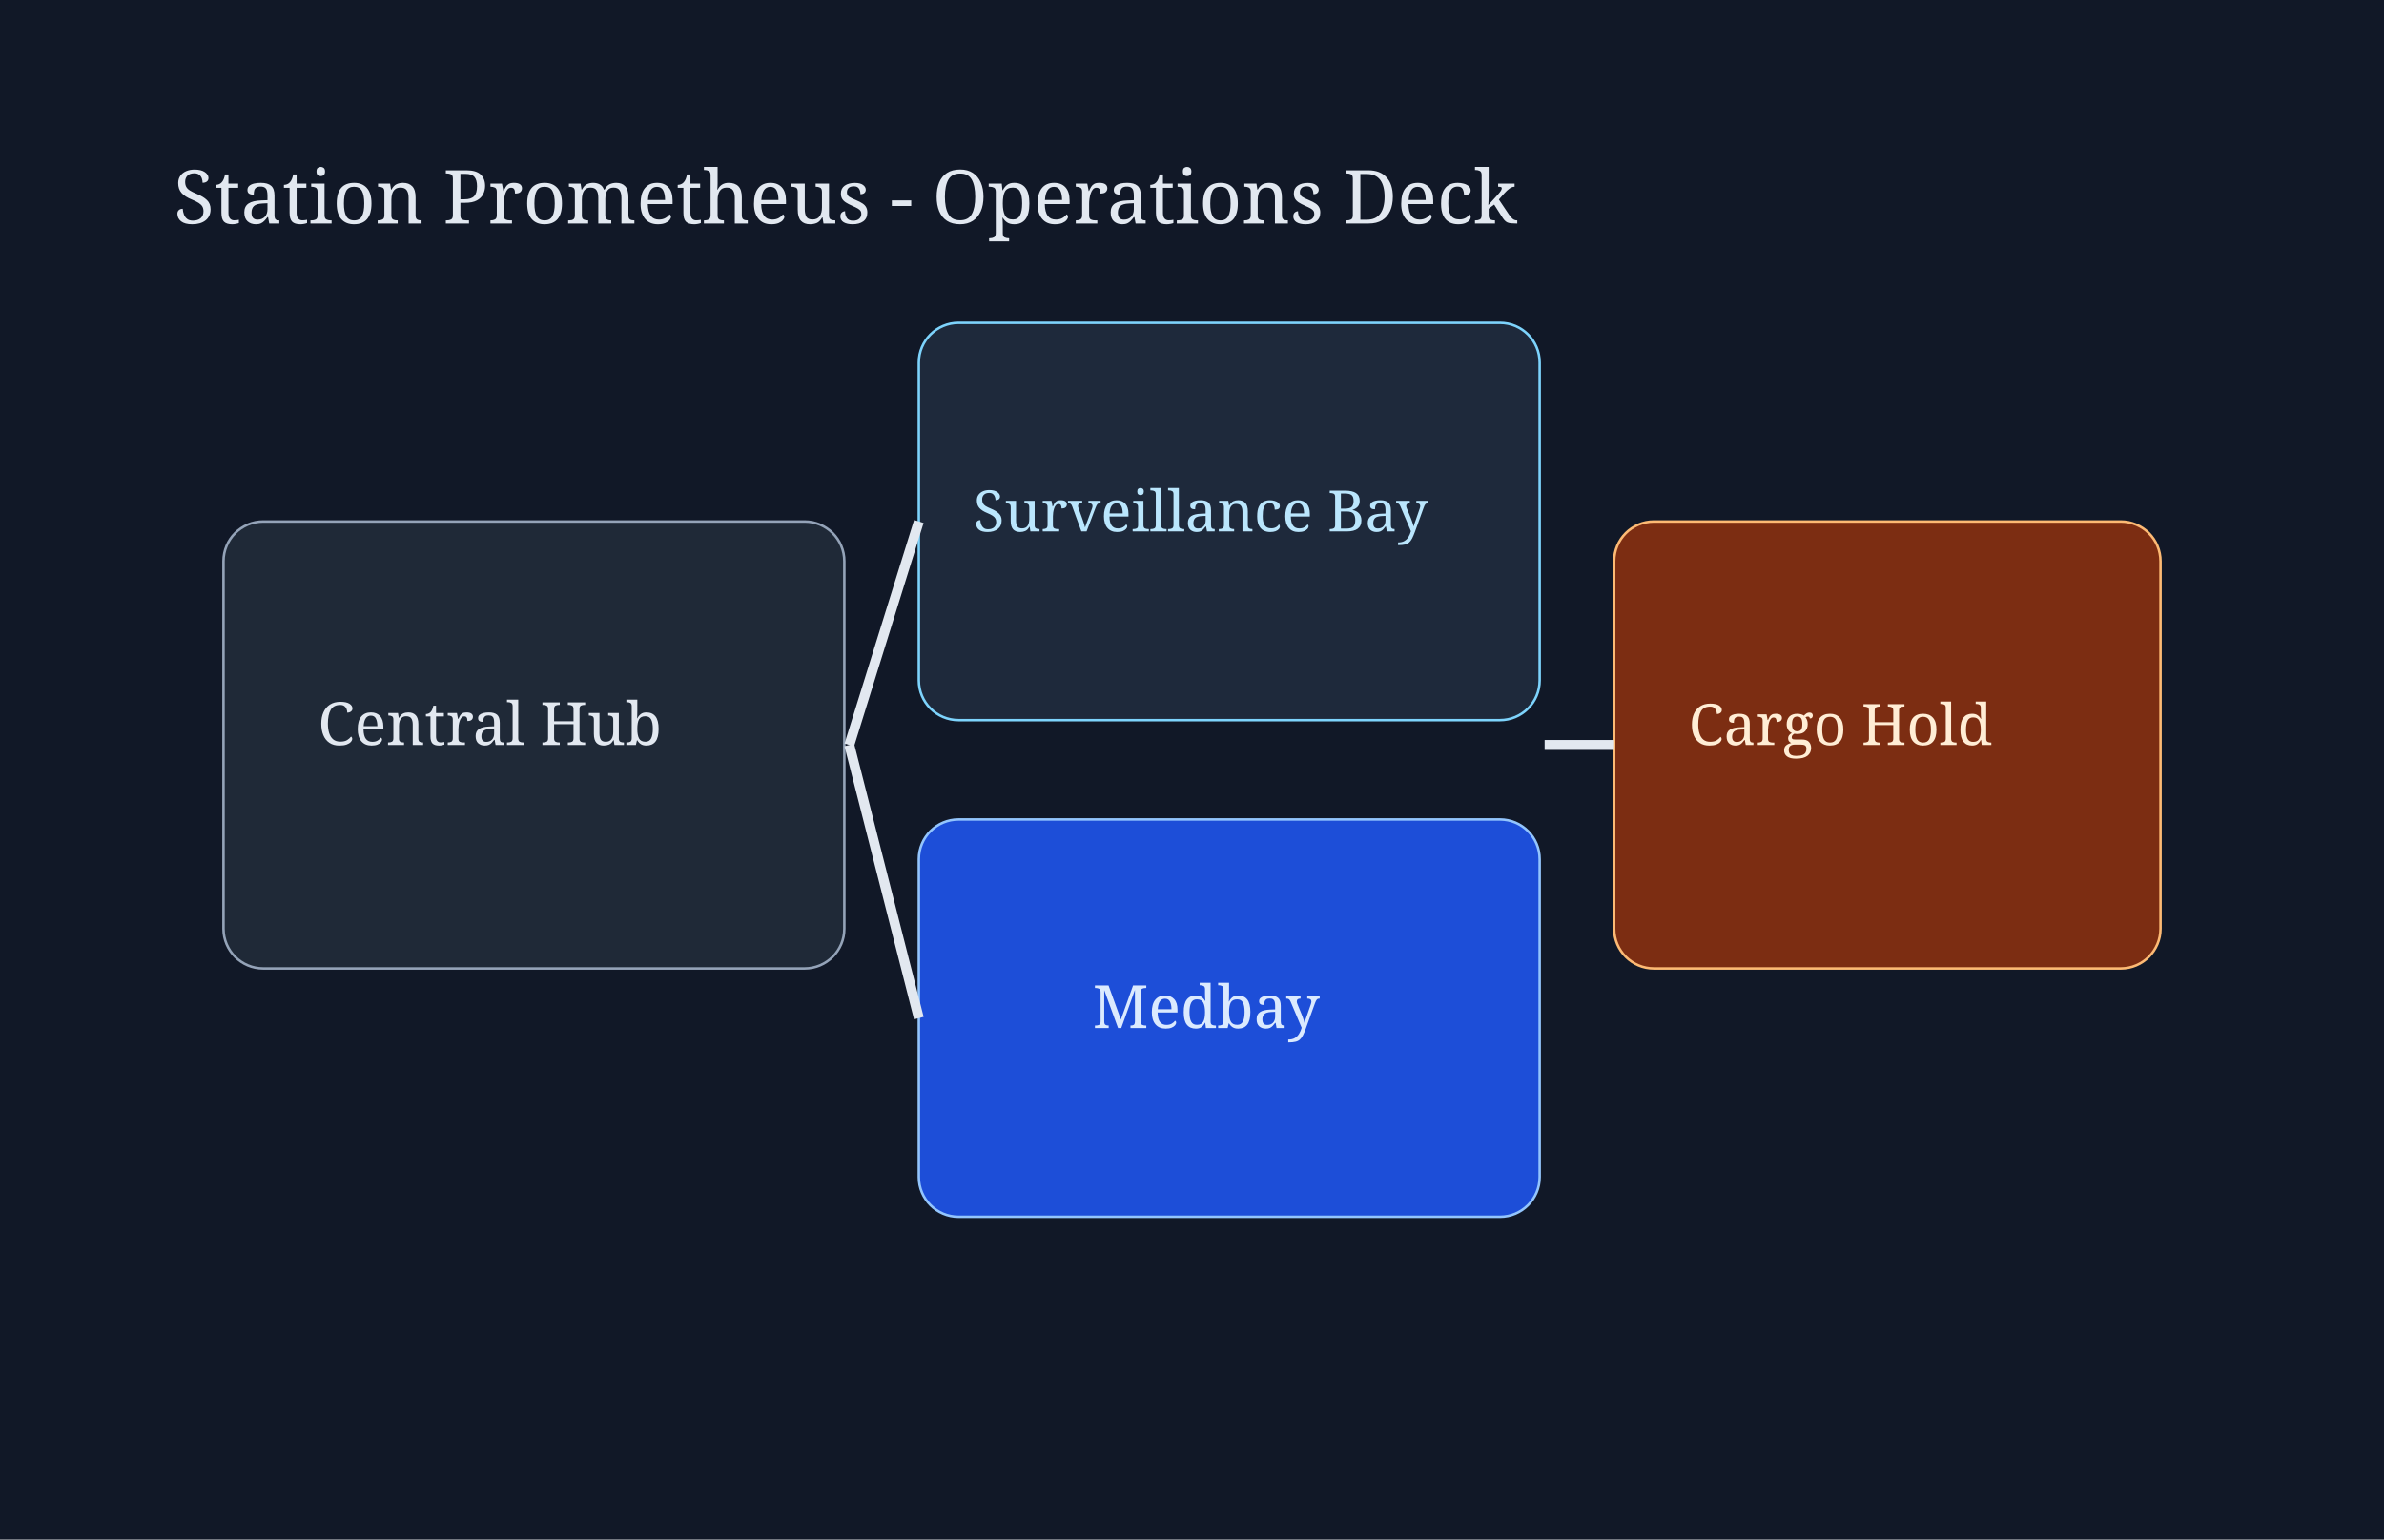
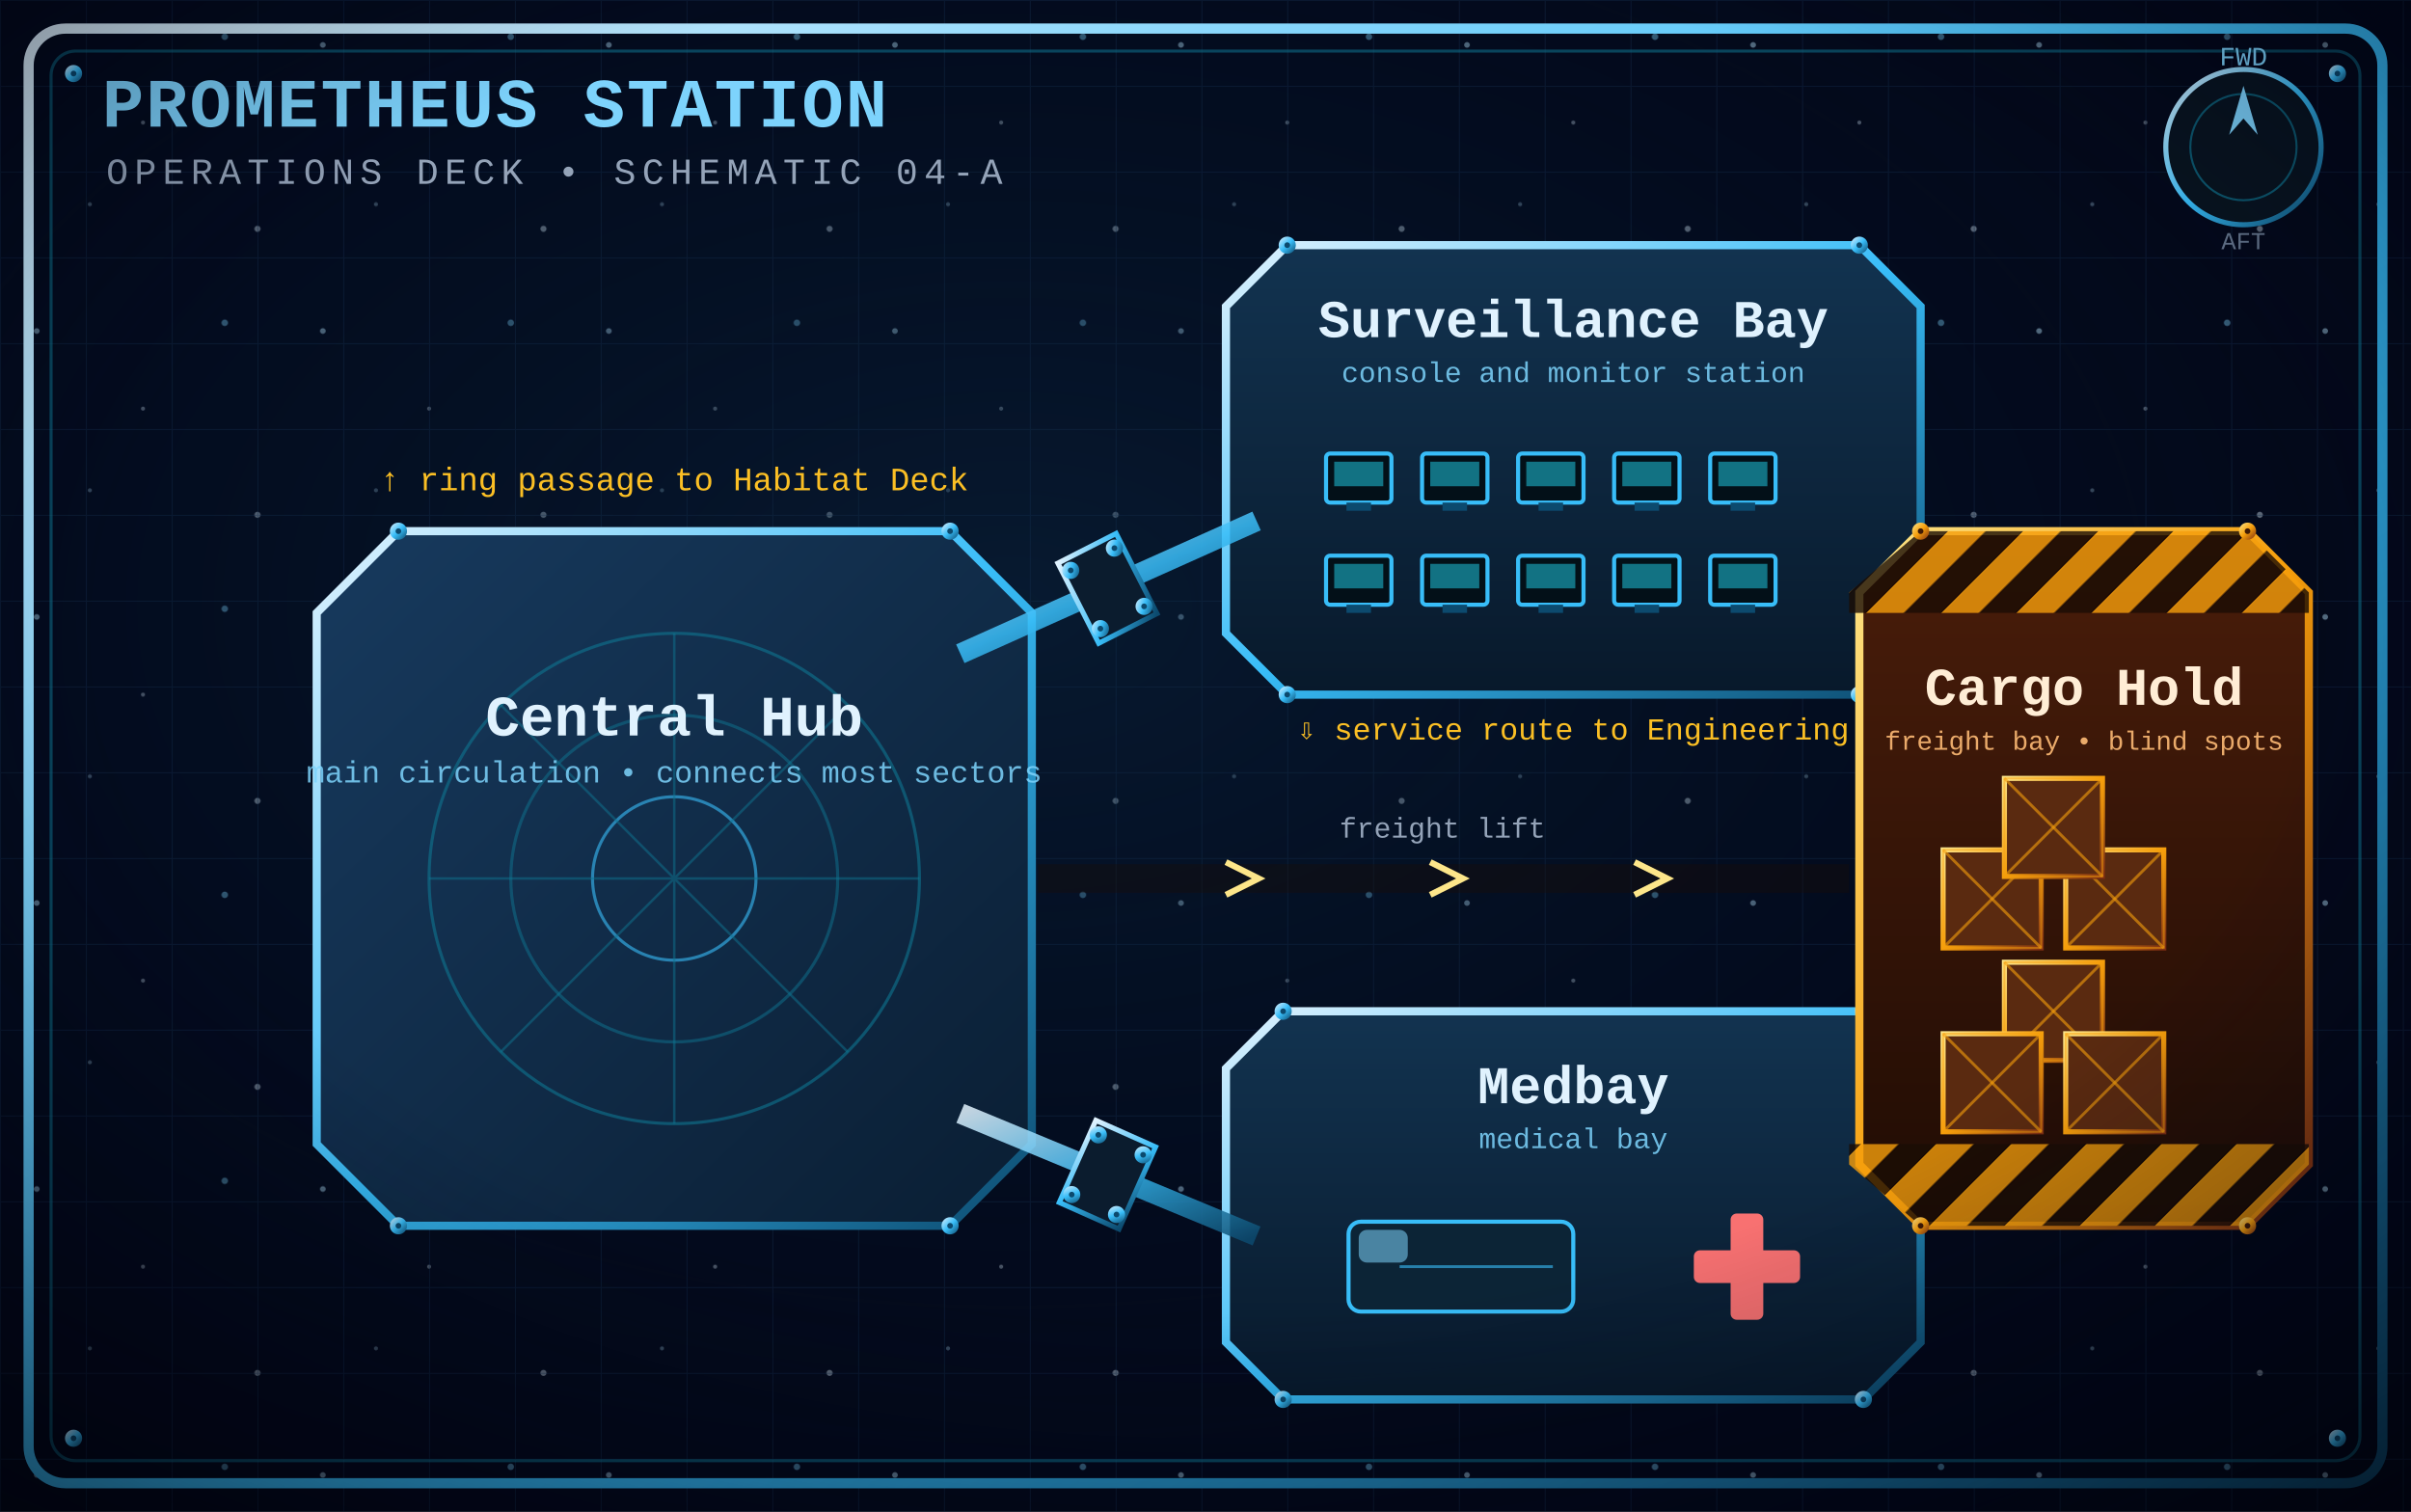
- <svg xmlns="http://www.w3.org/2000/svg" viewBox="0 0 960 620">
-   <rect width="960" height="620" fill="#111827" />
-   <text x="70" y="90" fill="#e2e8f0" font-size="30" font-family="Georgia">Station Prometheus - Operations Deck</text>
-   <rect x="90" y="210" width="250" height="180" rx="16" fill="#1f2937" stroke="#94a3b8" />
-   <text x="128" y="300" fill="#e2e8f0" font-size="24" font-family="Georgia">Central Hub</text>
-   <rect x="370" y="130" width="250" height="160" rx="16" fill="#1e293b" stroke="#7dd3fc" />
-   <text x="392" y="214" fill="#bae6fd" font-size="23" font-family="Georgia">Surveillance Bay</text>
-   <rect x="370" y="330" width="250" height="160" rx="16" fill="#1d4ed8" stroke="#93c5fd" />
-   <text x="440" y="414" fill="#dbeafe" font-size="24" font-family="Georgia">Medbay</text>
-   <rect x="650" y="210" width="220" height="180" rx="16" fill="#7c2d12" stroke="#fdba74" />
-   <text x="680" y="300" fill="#ffedd5" font-size="23" font-family="Georgia">Cargo Hold</text>
-   <path d="M342 300 L370 210" stroke="#e2e8f0" stroke-width="4" />
-   <path d="M342 300 L370 410" stroke="#e2e8f0" stroke-width="4" />
-   <path d="M622 300 L650 300" stroke="#e2e8f0" stroke-width="4" />
+ <svg xmlns="http://www.w3.org/2000/svg" viewBox="0 0 1180 740">
+   <defs>
+     <radialGradient id="oBgGlow" cx="0.42" cy="0.4" r="0.85">
+       <stop offset="0" stop-color="#0b2a45" stop-opacity="0.55" />
+       <stop offset="1" stop-color="#020617" stop-opacity="0" />
+     </radialGradient>
+     <pattern id="oStars" width="140" height="140" patternUnits="userSpaceOnUse">
+       <circle cx="18" cy="22" r="1.4" fill="#bae6fd" opacity="0.55" />
+       <circle cx="70" cy="60" r="1" fill="#e0f2fe" opacity="0.4" />
+       <circle cx="110" cy="18" r="1.6" fill="#7dd3fc" opacity="0.5" />
+       <circle cx="44" cy="100" r="1" fill="#bae6fd" opacity="0.35" />
+       <circle cx="126" cy="112" r="1.5" fill="#e0f2fe" opacity="0.5" />
+     </pattern>
+     <pattern id="oGrid" width="42" height="42" patternUnits="userSpaceOnUse">
+       <path d="M42 0 L0 0 0 42" fill="none" stroke="#1e3a5f" stroke-width="1" opacity="0.35" />
+     </pattern>
+     <linearGradient id="oMetal" x1="0" y1="0" x2="1" y2="1">
+       <stop offset="0" stop-color="#e0f2fe" />
+       <stop offset="0.5" stop-color="#38bdf8" />
+       <stop offset="1" stop-color="#0c4a6e" />
+     </linearGradient>
+     <linearGradient id="oHazardEdge" x1="0" y1="0" x2="1" y2="1">
+       <stop offset="0" stop-color="#fde68a" />
+       <stop offset="0.5" stop-color="#f59e0b" />
+       <stop offset="1" stop-color="#7c2d12" />
+     </linearGradient>
+     <linearGradient id="oRoomFill" x1="0" y1="0" x2="0" y2="1">
+       <stop offset="0" stop-color="#123350" />
+       <stop offset="1" stop-color="#08192b" />
+     </linearGradient>
+     <linearGradient id="oHubFill" x1="0" y1="0" x2="1" y2="1">
+       <stop offset="0" stop-color="#173a5e" />
+       <stop offset="1" stop-color="#0a1e33" />
+     </linearGradient>
+     <linearGradient id="oCargoFill" x1="0" y1="0" x2="0" y2="1">
+       <stop offset="0" stop-color="#4a1d0a" />
+       <stop offset="1" stop-color="#200c04" />
+     </linearGradient>
+     <pattern id="oHazardStripe" width="26" height="26" patternUnits="userSpaceOnUse" patternTransform="rotate(45)">
+       <rect width="26" height="26" fill="#1a0c04" />
+       <rect width="13" height="26" fill="#f59e0b" />
+     </pattern>
+     <radialGradient id="oVignette" cx="0.5" cy="0.42" r="0.75">
+       <stop offset="0.6" stop-color="#020617" stop-opacity="0" />
+       <stop offset="1" stop-color="#000208" stop-opacity="0.6" />
+     </radialGradient>
+     <g id="oRivet">
+       <circle r="4.2" fill="url(#oMetal)" />
+       <circle r="1.4" fill="#0c4a6e" />
+     </g>
+     <g id="oHazardBolt">
+       <circle r="4.2" fill="url(#oHazardEdge)" />
+       <circle r="1.4" fill="#3f1a05" />
+     </g>
+     <g id="oMonitor">
+       <rect x="-16" y="-13" width="32" height="24" rx="2" fill="#031018" stroke="#38bdf8" stroke-width="2" />
+       <rect x="-12" y="-9" width="24" height="12" fill="#22d3ee" opacity="0.5" />
+       <rect x="-6" y="11" width="12" height="4" fill="#0c4a6e" />
+     </g>
+     <g id="oCrate">
+       <rect x="-24" y="-24" width="48" height="48" fill="#5a2a10" stroke="url(#oHazardEdge)" stroke-width="2.5" />
+       <line x1="-24" y1="-24" x2="24" y2="24" stroke="#f59e0b" stroke-width="1.4" opacity="0.6" />
+       <line x1="24" y1="-24" x2="-24" y2="24" stroke="#f59e0b" stroke-width="1.4" opacity="0.6" />
+       <rect x="-24" y="-24" width="48" height="48" fill="none" stroke="#f59e0b" stroke-width="1" opacity="0.5" />
+     </g>
+     <g id="oHatch">
+       <rect x="-16" y="-22" width="32" height="44" fill="#0b1c2e" stroke="url(#oMetal)" stroke-width="2.5" />
+       <line x1="-16" y1="0" x2="16" y2="0" stroke="url(#oMetal)" stroke-width="2" />
+       <use href="#oRivet" x="-12" y="-16" />
+       <use href="#oRivet" x="12" y="-16" />
+       <use href="#oRivet" x="-12" y="16" />
+       <use href="#oRivet" x="12" y="16" />
+     </g>
+   </defs>
+   <rect width="1180" height="740" fill="#020617" />
+   <rect width="1180" height="740" fill="url(#oStars)" />
+   <rect width="1180" height="740" fill="url(#oGrid)" />
+   <rect width="1180" height="740" fill="url(#oBgGlow)" />
+   <rect x="14" y="14" width="1152" height="712" rx="18" fill="none" stroke="url(#oMetal)" stroke-width="5" />
+   <rect x="25" y="25" width="1130" height="690" rx="12" fill="none" stroke="#0e7490" stroke-width="1.5" opacity="0.55" />
+   <use href="#oRivet" x="36" y="36" />
+   <use href="#oRivet" x="1144" y="36" />
+   <use href="#oRivet" x="36" y="704" />
+   <use href="#oRivet" x="1144" y="704" />
+   <text x="50" y="62" fill="#7dd3fc" font-size="34" font-family="'Courier New', ui-monospace, monospace" font-weight="bold" letter-spacing="1">PROMETHEUS STATION</text>
+   <text x="52" y="90" fill="#94a3b8" font-size="18" font-family="'Courier New', ui-monospace, monospace" letter-spacing="3">OPERATIONS DECK • SCHEMATIC 04-A</text>
+   <g transform="translate(1098,72)">
+     <circle r="38" fill="#08131f" stroke="url(#oMetal)" stroke-width="2.5" />
+     <circle r="26" fill="none" stroke="#0e7490" stroke-width="1" opacity="0.7" />
+     <path d="M0,-30 L7,-6 L0,-14 L-7,-6 Z" fill="#7dd3fc" />
+     <text x="0" y="-40" text-anchor="middle" fill="#7dd3fc" font-size="13" font-family="'Courier New', monospace">FWD</text>
+     <text x="0" y="50" text-anchor="middle" fill="#64748b" font-size="12" font-family="'Courier New', monospace">AFT</text>
+   </g>
+   <g>
+     <path d="M195,260 L465,260 L505,300 L505,560 L465,600 L195,600 L155,560 L155,300 Z" fill="url(#oHubFill)" stroke="url(#oMetal)" stroke-width="4" />
+     <use href="#oRivet" x="195" y="260" />
+     <use href="#oRivet" x="465" y="260" />
+     <use href="#oRivet" x="195" y="600" />
+     <use href="#oRivet" x="465" y="600" />
+     <circle cx="330" cy="430" r="120" fill="none" stroke="#0e7490" stroke-width="1.5" opacity="0.6" />
+     <circle cx="330" cy="430" r="80" fill="none" stroke="#0e7490" stroke-width="1.5" opacity="0.5" />
+     <circle cx="330" cy="430" r="40" fill="none" stroke="#38bdf8" stroke-width="1.5" opacity="0.6" />
+     <g stroke="#0e7490" stroke-width="1.2" opacity="0.5">
+       <line x1="330" y1="310" x2="330" y2="550" />
+       <line x1="210" y1="430" x2="450" y2="430" />
+       <line x1="245" y1="345" x2="415" y2="515" />
+       <line x1="415" y1="345" x2="245" y2="515" />
+     </g>
+     <text x="330" y="360" text-anchor="middle" fill="#e0f2fe" font-size="28" font-family="'Courier New', ui-monospace, monospace" font-weight="bold">Central Hub</text>
+     <text x="330" y="383" text-anchor="middle" fill="#7dd3fc" font-size="15" font-family="'Courier New', ui-monospace, monospace" opacity="0.85">main circulation • connects most sectors</text>
+     <text x="330" y="240" text-anchor="middle" fill="#fbbf24" font-size="16" font-family="'Courier New', ui-monospace, monospace">↑ ring passage to Habitat Deck</text>
+   </g>
+   <g>
+     <path d="M630,120 L910,120 L940,150 L940,310 L910,340 L630,340 L600,310 L600,150 Z" fill="url(#oRoomFill)" stroke="url(#oMetal)" stroke-width="4" />
+     <use href="#oRivet" x="630" y="120" />
+     <use href="#oRivet" x="910" y="120" />
+     <use href="#oRivet" x="630" y="340" />
+     <use href="#oRivet" x="910" y="340" />
+     <text x="770" y="165" text-anchor="middle" fill="#e0f2fe" font-size="26" font-family="'Courier New', ui-monospace, monospace" font-weight="bold">Surveillance Bay</text>
+     <text x="770" y="187" text-anchor="middle" fill="#7dd3fc" font-size="14" font-family="'Courier New', ui-monospace, monospace" opacity="0.85">console and monitor station</text>
+     <g>
+       <use href="#oMonitor" x="665" y="235" />
+       <use href="#oMonitor" x="712" y="235" />
+       <use href="#oMonitor" x="759" y="235" />
+       <use href="#oMonitor" x="806" y="235" />
+       <use href="#oMonitor" x="853" y="235" />
+       <use href="#oMonitor" x="665" y="285" />
+       <use href="#oMonitor" x="712" y="285" />
+       <use href="#oMonitor" x="759" y="285" />
+       <use href="#oMonitor" x="806" y="285" />
+       <use href="#oMonitor" x="853" y="285" />
+     </g>
+     <text x="770" y="362" text-anchor="middle" fill="#fbbf24" font-size="15" font-family="'Courier New', ui-monospace, monospace">⇩ service route to Engineering</text>
+   </g>
+   <g stroke="url(#oMetal)" stroke-width="10" opacity="0.85">
+     <line x1="470" y1="320" x2="615" y2="255" />
+   </g>
+   <use href="#oHatch" x="542" y="288" transform="rotate(-27 542 288)" />
+   <g>
+     <path d="M628,495 L912,495 L940,523 L940,657 L912,685 L628,685 L600,657 L600,523 Z" fill="url(#oRoomFill)" stroke="url(#oMetal)" stroke-width="4" />
+     <use href="#oRivet" x="628" y="495" />
+     <use href="#oRivet" x="912" y="495" />
+     <use href="#oRivet" x="628" y="685" />
+     <use href="#oRivet" x="912" y="685" />
+     <text x="770" y="540" text-anchor="middle" fill="#e0f2fe" font-size="26" font-family="'Courier New', ui-monospace, monospace" font-weight="bold">Medbay</text>
+     <text x="770" y="562" text-anchor="middle" fill="#7dd3fc" font-size="14" font-family="'Courier New', ui-monospace, monospace" opacity="0.85">medical bay</text>
+     <g transform="translate(715,620)">
+       <rect x="-55" y="-22" width="110" height="44" rx="6" fill="#0c2436" stroke="#38bdf8" stroke-width="2" />
+       <rect x="-50" y="-18" width="24" height="16" rx="4" fill="#7dd3fc" opacity="0.55" />
+       <line x1="-30" y1="0" x2="45" y2="0" stroke="#38bdf8" stroke-width="1.4" opacity="0.6" />
+     </g>
+     <g transform="translate(855,620)">
+       <rect x="-8" y="-26" width="16" height="52" rx="3" fill="#f87171" />
+       <rect x="-26" y="-8" width="52" height="16" rx="3" fill="#f87171" />
+     </g>
+   </g>
+   <g stroke="url(#oMetal)" stroke-width="10" opacity="0.85">
+     <line x1="470" y1="545" x2="615" y2="605" />
+   </g>
+   <use href="#oHatch" x="542" y="575" transform="rotate(24 542 575)" />
+   <g stroke="url(#oHazardEdge)" stroke-width="14" opacity="0.9">
+     <line x1="508" y1="430" x2="905" y2="430" />
+   </g>
+   <g stroke="#1a0c04" stroke-width="14" opacity="0.35">
+     <line x1="508" y1="430" x2="905" y2="430" />
+   </g>
+   <g stroke="#fde68a" stroke-width="3" fill="none">
+     <path d="M600,422 L616,430 L600,438" />
+     <path d="M700,422 L716,430 L700,438" />
+     <path d="M800,422 L816,430 L800,438" />
+   </g>
+   <text x="706" y="410" text-anchor="middle" fill="#94a3b8" font-size="14" font-family="'Courier New', ui-monospace, monospace">freight lift</text>
+   <g>
+     <path d="M940,260 L1100,260 L1130,290 L1130,570 L1100,600 L940,600 L910,570 L910,290 Z" fill="url(#oCargoFill)" stroke="url(#oHazardEdge)" stroke-width="4" />
+     <path d="M940,260 L1100,260 L1130,290 L1130,300 L905,300 L905,290 Z" fill="url(#oHazardStripe)" opacity="0.8" />
+     <path d="M940,600 L1100,600 L1130,570 L1130,560 L905,560 L905,570 Z" fill="url(#oHazardStripe)" opacity="0.8" />
+     <use href="#oHazardBolt" x="940" y="260" />
+     <use href="#oHazardBolt" x="1100" y="260" />
+     <use href="#oHazardBolt" x="940" y="600" />
+     <use href="#oHazardBolt" x="1100" y="600" />
+     <text x="1020" y="345" text-anchor="middle" fill="#ffedd5" font-size="26" font-family="'Courier New', ui-monospace, monospace" font-weight="bold">Cargo Hold</text>
+     <text x="1020" y="367" text-anchor="middle" fill="#fdba74" font-size="13" font-family="'Courier New', ui-monospace, monospace" opacity="0.9">freight bay • blind spots</text>
+     <use href="#oCrate" x="975" y="440" />
+     <use href="#oCrate" x="1035" y="440" />
+     <use href="#oCrate" x="1005" y="495" />
+     <use href="#oCrate" x="1005" y="405" />
+     <use href="#oCrate" x="975" y="530" />
+     <use href="#oCrate" x="1035" y="530" />
+   </g>
+   <rect width="1180" height="740" fill="url(#oVignette)" />
</svg>
